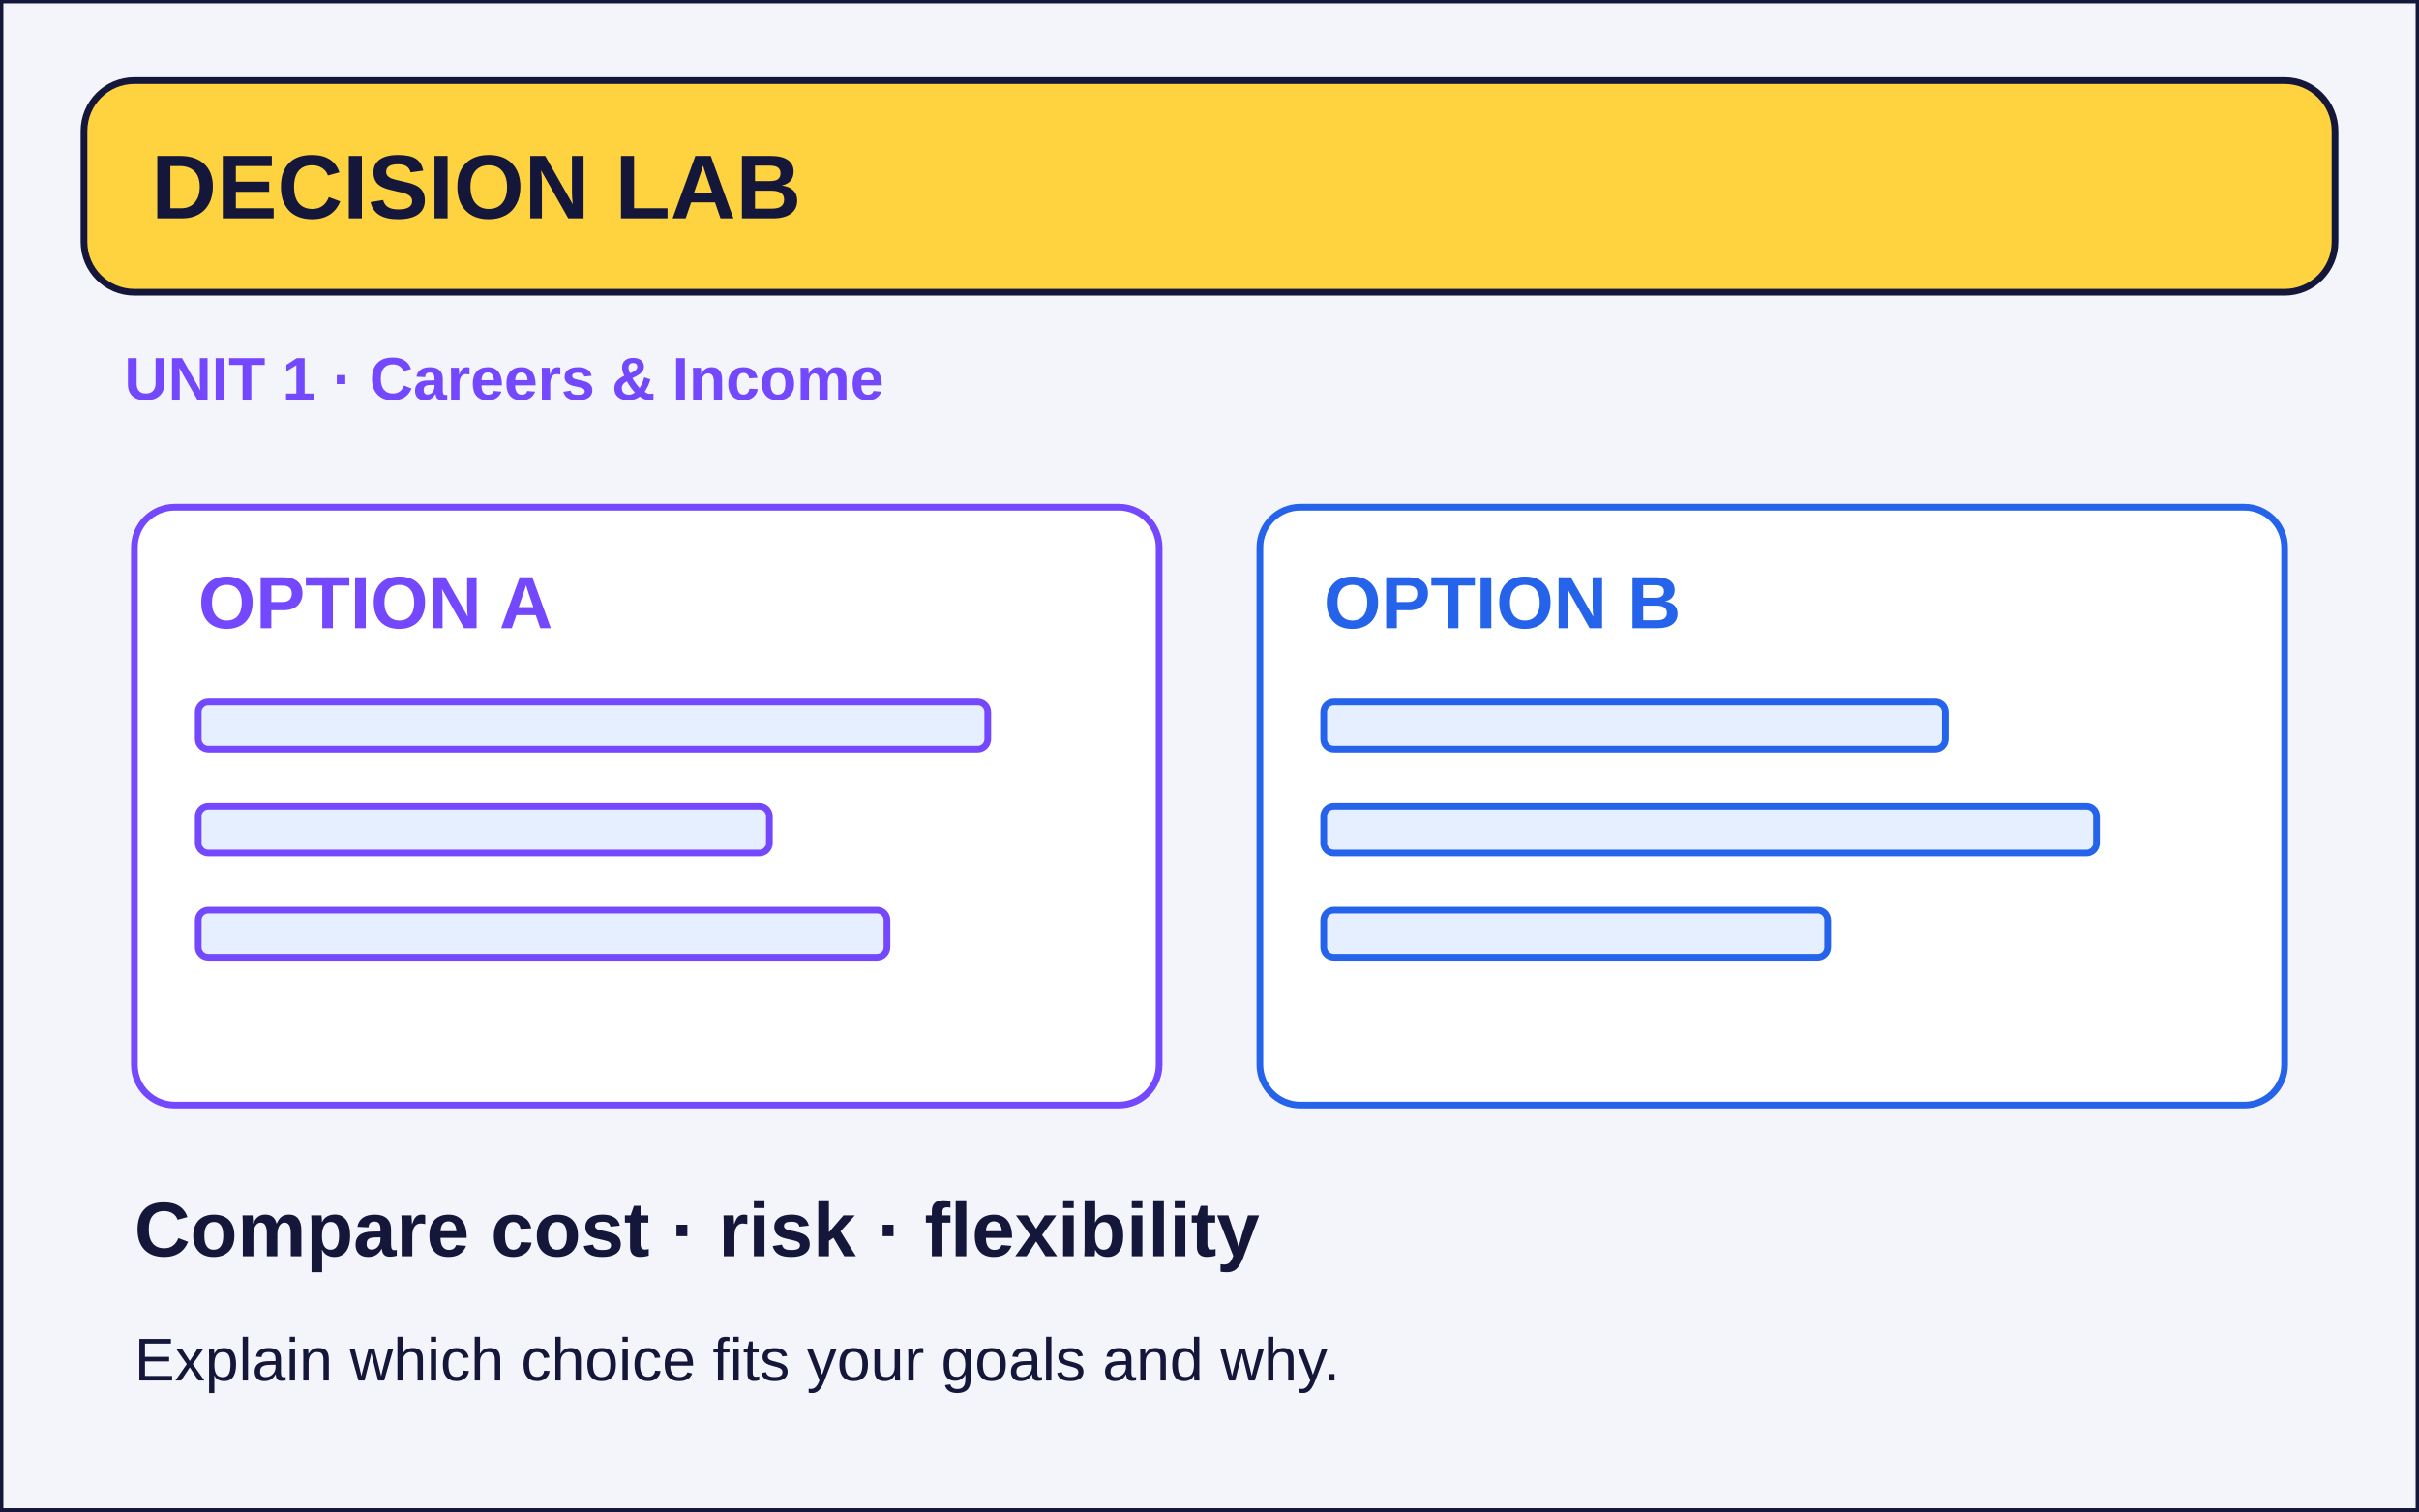
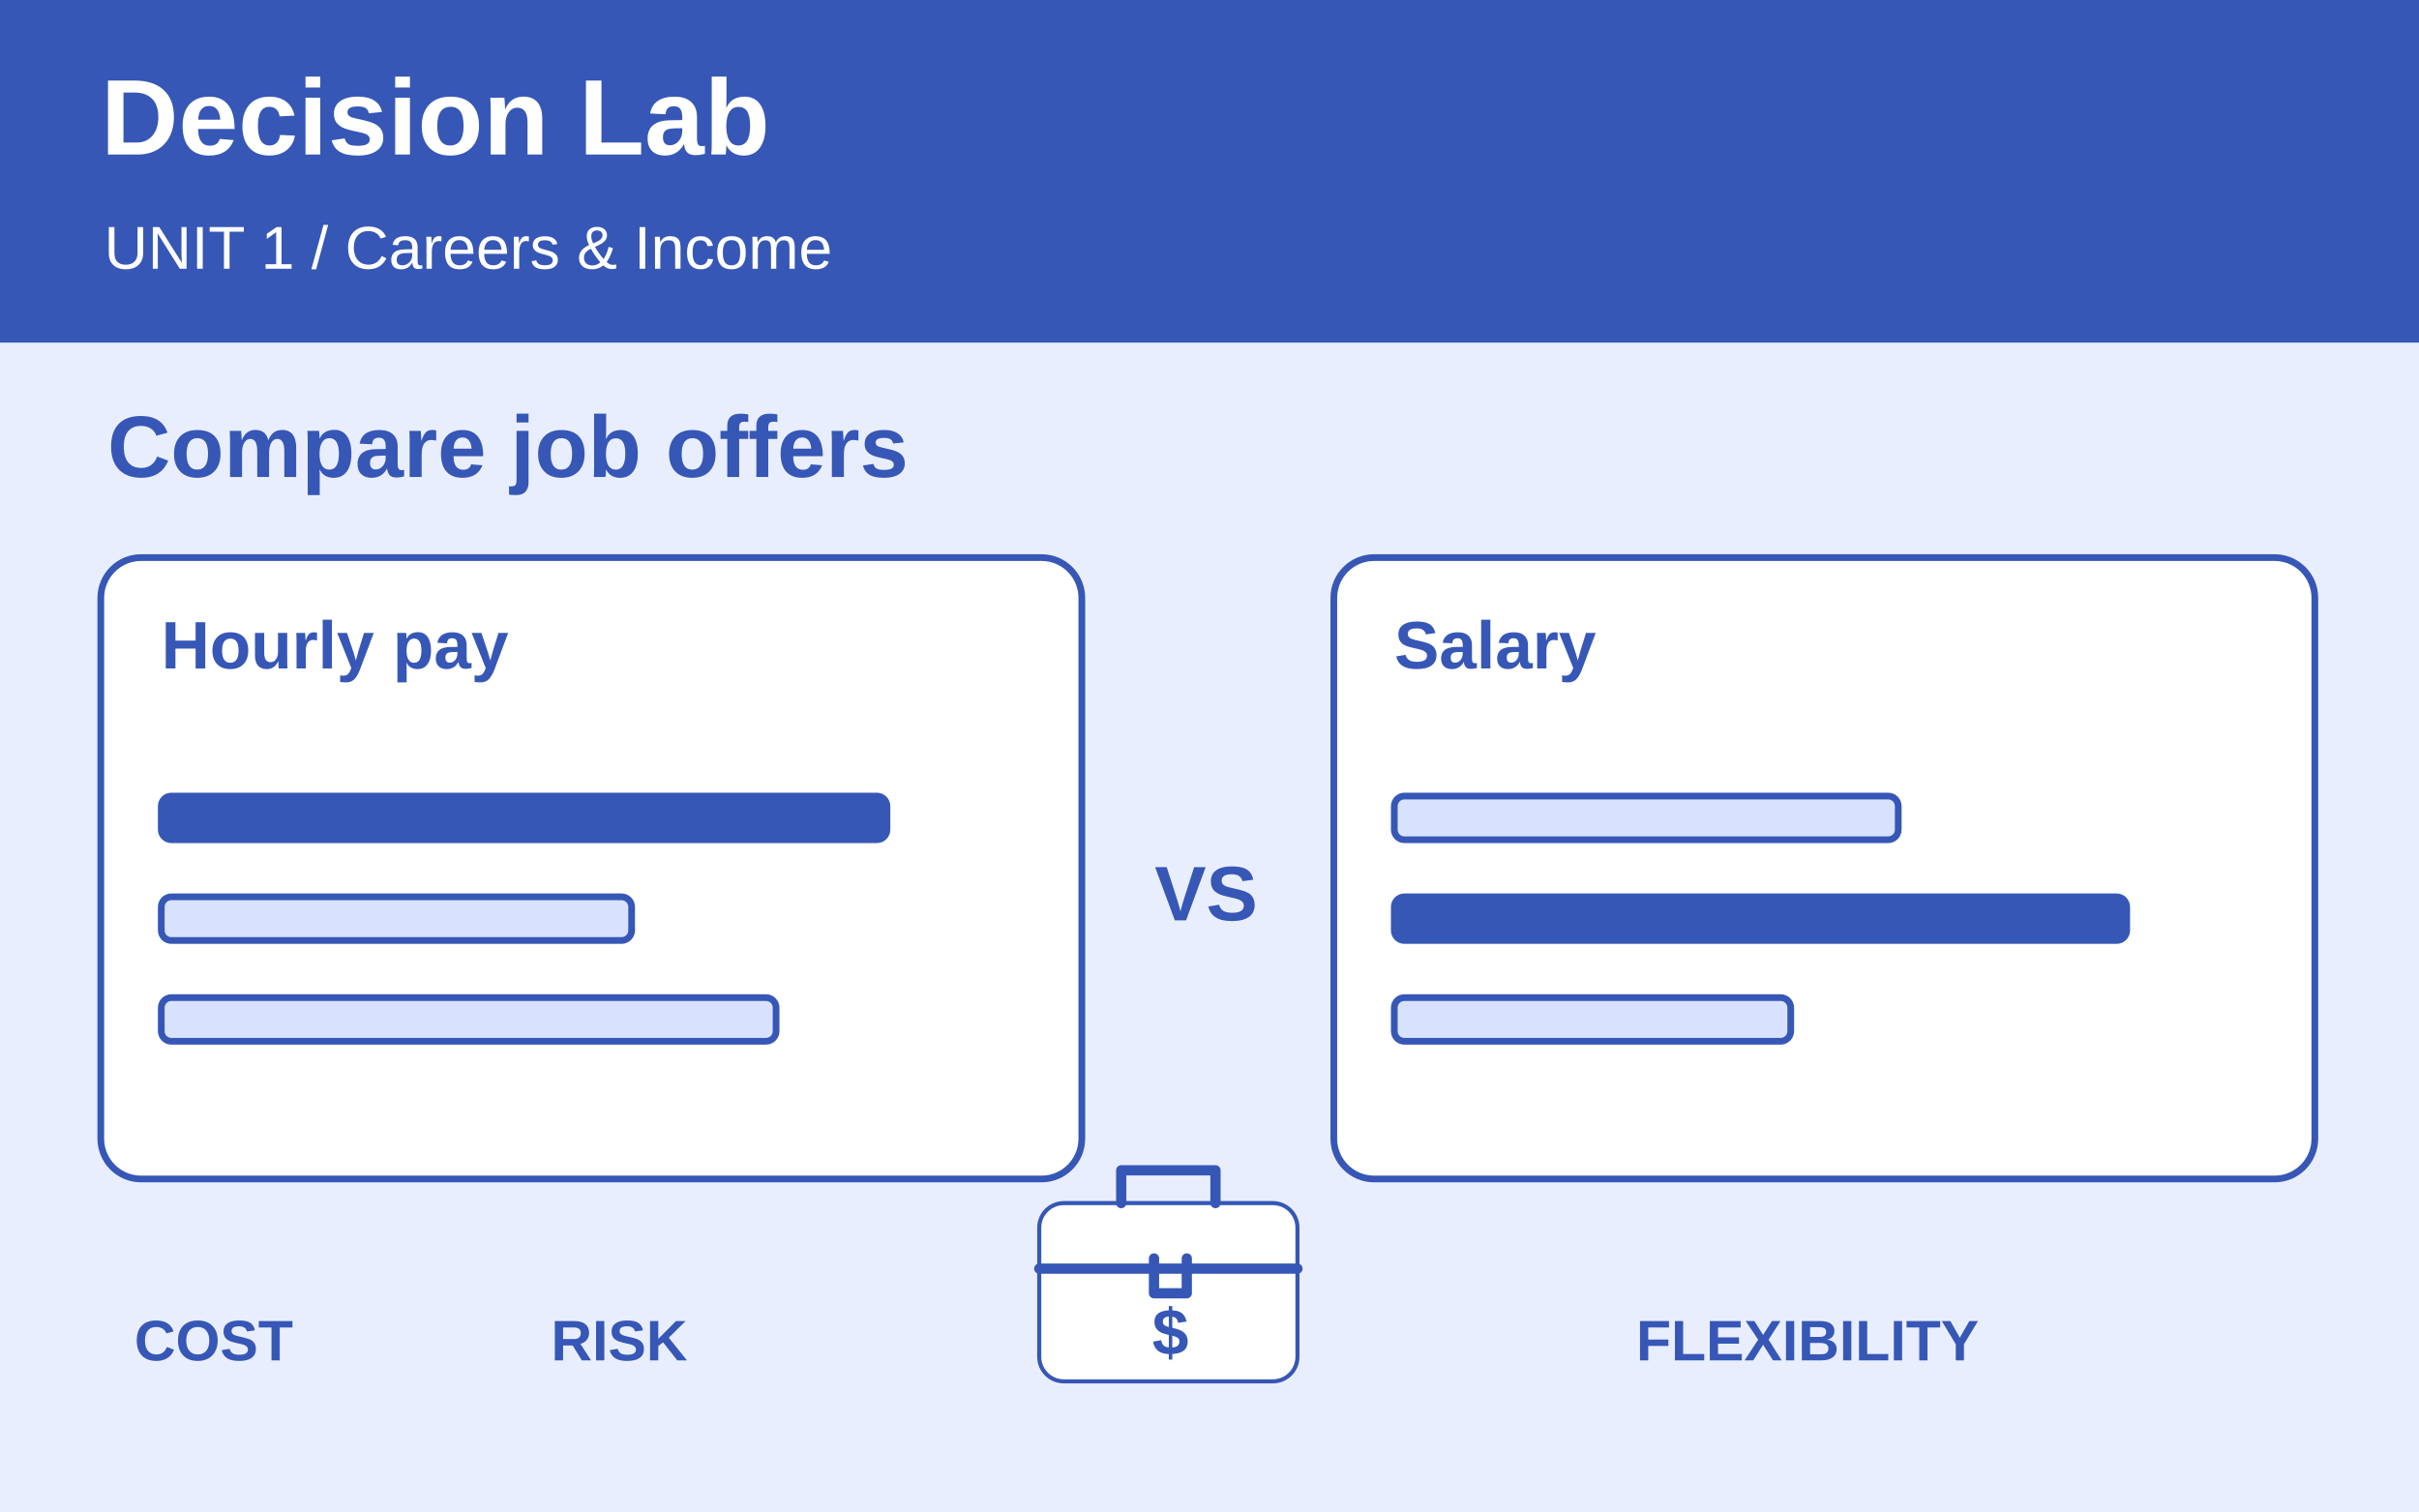
- <svg xmlns="http://www.w3.org/2000/svg" viewBox="0 0 720 450" role="img" aria-label="DECISION LAB preview for Careers &amp; Income">
-   <rect x="0" y="0" width="720" height="450" rx="0" fill="#f4f5fb" stroke="#14173a" stroke-width="2" />
-   <rect x="25" y="24" width="670" height="63" rx="15" fill="#ffd23f" stroke="#14173a" stroke-width="2" />
-   <text x="45" y="65" font-family="Arial,sans-serif" font-size="27" font-weight="700" fill="#14173a">DECISION LAB</text>
-   <text x="37" y="119" font-family="Arial,sans-serif" font-size="18" font-weight="700" fill="#7448ff">UNIT 1 · Careers &amp; Income</text>
-   <rect x="40" y="151" width="305" height="178" rx="12" fill="white" stroke="#7448ff" stroke-width="2" />
-   <text x="59" y="187" font-family="Arial,sans-serif" font-size="22" font-weight="700" fill="#7448ff">OPTION A</text>
-   <rect x="59" y="209" width="235" height="14" rx="3" fill="#e6efff" stroke="#7448ff" stroke-width="2" />
-   <rect x="59" y="240" width="170" height="14" rx="3" fill="#e6efff" stroke="#7448ff" stroke-width="2" />
-   <rect x="59" y="271" width="205" height="14" rx="3" fill="#e6efff" stroke="#7448ff" stroke-width="2" />
-   <rect x="375" y="151" width="305" height="178" rx="12" fill="white" stroke="#2563eb" stroke-width="2" />
-   <text x="394" y="187" font-family="Arial,sans-serif" font-size="22" font-weight="700" fill="#2563eb">OPTION B</text>
-   <rect x="394" y="209" width="185" height="14" rx="3" fill="#e6efff" stroke="#2563eb" stroke-width="2" />
-   <rect x="394" y="240" width="230" height="14" rx="3" fill="#e6efff" stroke="#2563eb" stroke-width="2" />
-   <rect x="394" y="271" width="150" height="14" rx="3" fill="#e6efff" stroke="#2563eb" stroke-width="2" />
-   <text x="40" y="374" font-family="Arial,sans-serif" font-size="23" font-weight="700" fill="#14173a">Compare cost · risk · flexibility</text>
-   <text x="40" y="411" font-family="Arial,sans-serif" font-size="18" font-weight="400" fill="#14173a">Explain which choice fits your goals and why.</text>
+ <svg xmlns="http://www.w3.org/2000/svg" width="720" height="450" viewBox="0 0 720 450" role="img" aria-label="Decision Lab preview: Careers &amp; Income">
+   <rect x="0" y="0" width="720" height="450" rx="0" fill="#e9eeff" stroke="#e9eeff" stroke-width="2" />
+   <rect x="0" y="0" width="720" height="101" rx="0" fill="#3657b6" stroke="#3657b6" stroke-width="2" />
+   <text x="30" y="46" font-family="Arial,sans-serif" font-size="32" font-weight="700" text-anchor="start" fill="white">Decision Lab</text>
+   <text x="31" y="80" font-family="Arial,sans-serif" font-size="18" font-weight="400" text-anchor="start" fill="white">UNIT 1  /  Careers &amp; Income</text>
+   <text x="32" y="142" font-family="Arial,sans-serif" font-size="26" font-weight="700" text-anchor="start" fill="#3657b6">Compare job offers</text>
+   <rect x="30" y="166" width="292" height="185" rx="12" fill="white" stroke="#3657b6" stroke-width="2" />
+   <text x="48" y="199" font-family="Arial,sans-serif" font-size="20" font-weight="700" text-anchor="start" fill="#3657b6">Hourly pay</text>
+   <rect x="48" y="237" width="216" height="13" rx="3" fill="#3657b6" stroke="#3657b6" stroke-width="2" />
+   <rect x="48" y="267" width="140" height="13" rx="3" fill="#d8e2ff" stroke="#3657b6" stroke-width="2" />
+   <rect x="48" y="297" width="183" height="13" rx="3" fill="#d8e2ff" stroke="#3657b6" stroke-width="2" />
+   <rect x="397" y="166" width="292" height="185" rx="12" fill="white" stroke="#3657b6" stroke-width="2" />
+   <text x="415" y="199" font-family="Arial,sans-serif" font-size="20" font-weight="700" text-anchor="start" fill="#3657b6">Salary</text>
+   <rect x="415" y="237" width="150" height="13" rx="3" fill="#d8e2ff" stroke="#3657b6" stroke-width="2" />
+   <rect x="415" y="267" width="218" height="13" rx="3" fill="#3657b6" stroke="#3657b6" stroke-width="2" />
+   <rect x="415" y="297" width="118" height="13" rx="3" fill="#d8e2ff" stroke="#3657b6" stroke-width="2" />
+   <text x="359" y="274" font-family="Arial,sans-serif" font-size="23" font-weight="700" text-anchor="middle" fill="#3657b6">VS</text>
+   <g transform="translate(302 335) scale(.61)">
+     <rect x="12" y="38" width="126" height="87" rx="12" fill="white" stroke="#3657b6" stroke-width="2" />
+     <path d="M52 38V22h46v16M12 70h126M68 65v17h16V65" stroke="#3657b6" stroke-width="5" fill="none" stroke-linecap="round" stroke-linejoin="round" />
+     <text x="76" y="112" font-family="Arial,sans-serif" font-size="32" font-weight="700" text-anchor="middle" fill="#3657b6">$</text>
+   </g>
+   <text x="40" y="405" font-family="Arial,sans-serif" font-size="17" font-weight="700" text-anchor="start" fill="#3657b6">COST</text>
+   <text x="164" y="405" font-family="Arial,sans-serif" font-size="17" font-weight="700" text-anchor="start" fill="#3657b6">RISK</text>
+   <text x="487" y="405" font-family="Arial,sans-serif" font-size="17" font-weight="700" text-anchor="start" fill="#3657b6">FLEXIBILITY</text>
</svg>
